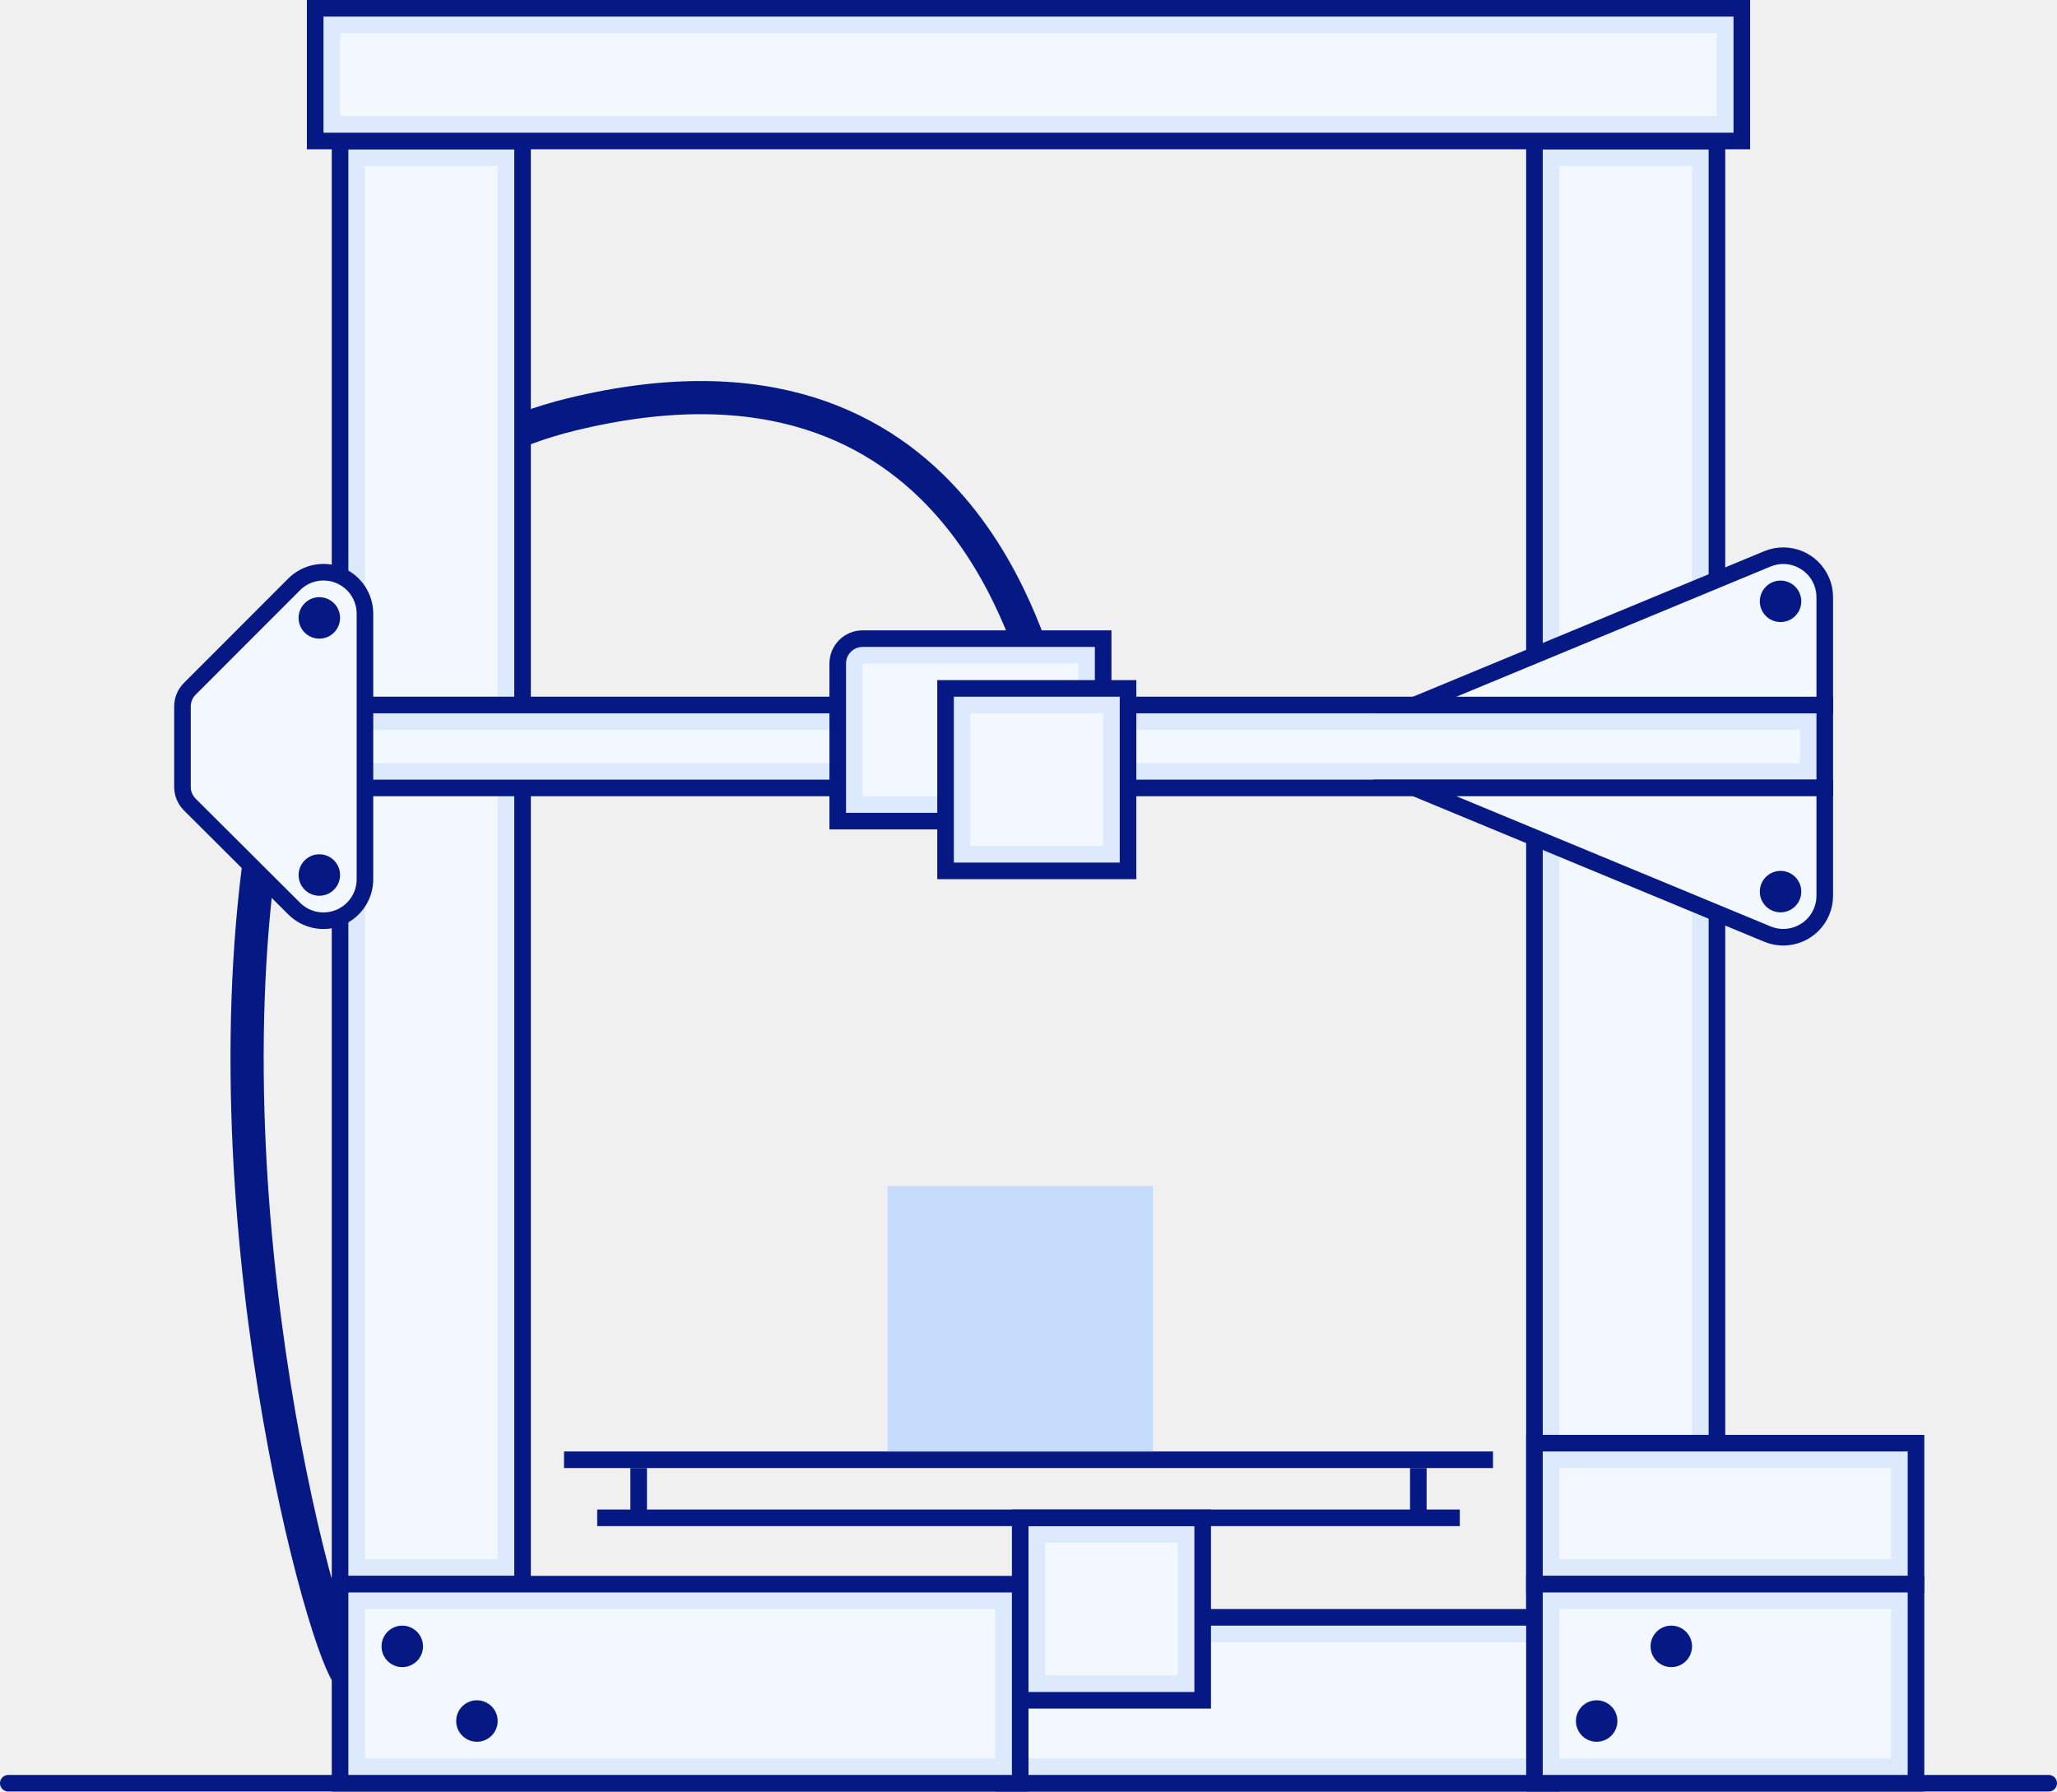
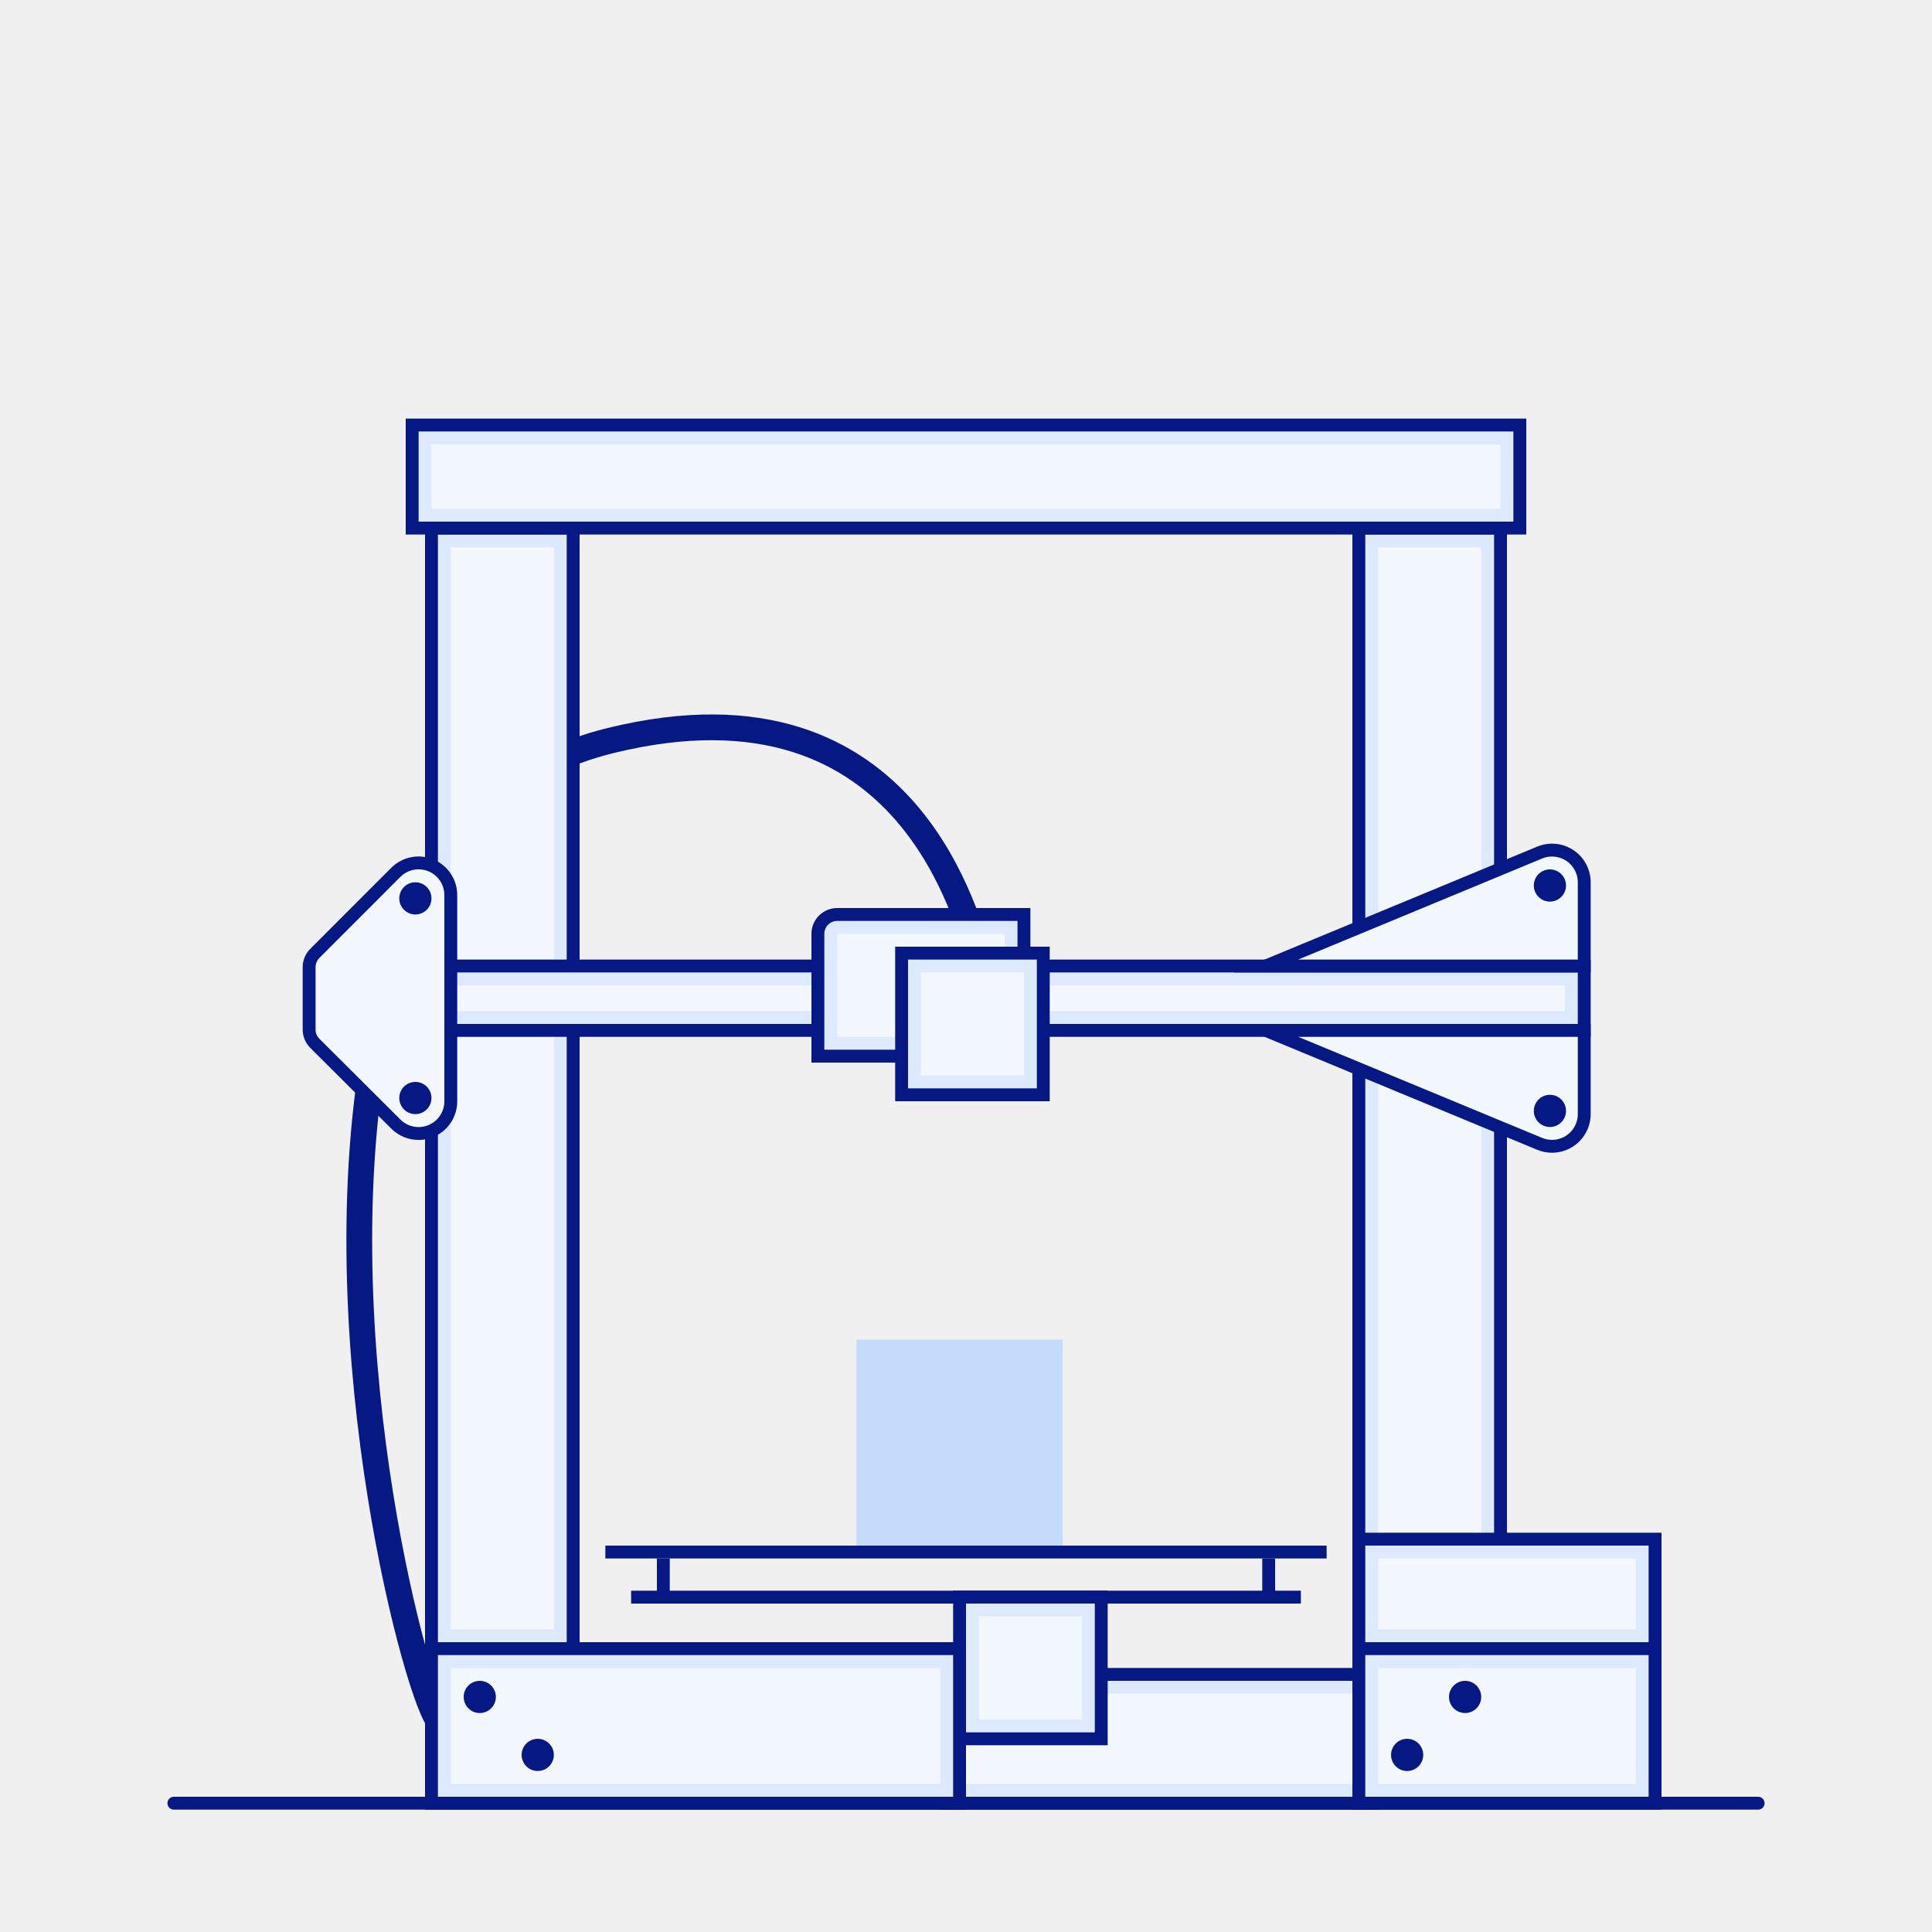
- <svg xmlns="http://www.w3.org/2000/svg" id="Layer_1" data-name="Layer 1" viewBox="0 0 248 216">
-   <style>.cls-1,.cls-2,.cls-5{fill:none;}.cls-1,.cls-2,.cls-5,.cls-7{stroke:#061884;stroke-miterlimit:10;}.cls-1,.cls-2{stroke-linecap:round;}.cls-1,.cls-5,.cls-7{stroke-width:2px;}.cls-2{stroke-width:4px;}.cls-3,.cls-6,.cls-7{fill:#f3f8fe;}.cls-4{fill:#dde9fd;}.cls-6{fill-rule:evenodd;}.cls-8{fill:#061884;}.cls-9{fill:#c5dbfb;}</style>
-   <g id="Third-party-printer">
-     <g id="Third-party-printer-2" data-name="Third-party-printer">
-       <line id="Footing" class="cls-1" x1="1" y1="215" x2="247" y2="215" />
-       <path class="cls-2" d="M42,202c-3.68-5.09-18.7-61.92-9-108.42,1.5-7.23,6-36.3,35.85-43.6C116.31,38.35,124.28,80.11,126,82.92" />
-       <rect class="cls-3" x="42.5" y="18.5" width="19" height="171" />
-       <path class="cls-4" d="M60,20V188H44V20H60m3-3H41V191H63V17Z" />
-       <rect class="cls-5" x="41" y="17" width="22" height="174" />
-       <rect class="cls-3" x="186.5" y="18.5" width="19" height="173" />
-       <path class="cls-4" d="M204,20V190H188V20h16m3-3H185V193h22V17Z" />
-       <rect class="cls-5" x="185" y="17" width="22" height="176" />
-       <rect class="cls-3" x="39.5" y="2.5" width="169" height="13" />
-       <path class="cls-4" d="M207,4V14H41V4H207m3-3H38V17H210V1Z" />
-       <rect class="cls-5" x="38" y="1" width="172" height="16" />
-       <rect class="cls-3" x="29.5" y="86.5" width="189" height="7" />
-       <path class="cls-4" d="M217,88v4H31V88H217m3-3H28V95H220V85Z" />
-       <rect class="cls-5" x="28" y="85" width="192" height="10" />
-       <path class="cls-6" d="M102.5,97.5V80a1.5,1.5,0,0,1,1.5-1.5h27.5v19Z" />
-       <path class="cls-4" d="M130,80V96H104V80h26m3-3H104a3,3,0,0,0-3,3V99h32V77Z" />
-       <path class="cls-5" d="M133,99H101V80a3,3,0,0,1,3-3h29Z" />
-       <rect class="cls-3" x="115.5" y="84.5" width="19" height="19" />
-       <path class="cls-4" d="M133,86v16H117V86h16m3-3H114v22h22V83Z" />
-       <rect class="cls-5" x="114" y="83" width="22" height="22" />
-       <path class="cls-7" d="M44,90v16a5,5,0,0,1-8.54,3.54L22.88,97A3,3,0,0,1,22,94.83V85.17a3,3,0,0,1,.88-2.12L35.46,70.46A5,5,0,0,1,44,74Z" />
-       <circle class="cls-8" cx="38.5" cy="74.5" r="2.5" />
-       <circle class="cls-8" cx="38.5" cy="105.5" r="2.5" />
-       <path class="cls-7" d="M220,72a4.93,4.93,0,0,0-.38-1.91,5,5,0,0,0-6.53-2.71L170.56,85H220Z" />
-       <circle class="cls-8" cx="214.67" cy="72.5" r="2.5" />
-       <path class="cls-7" d="M220,108a4.93,4.93,0,0,1-.38,1.91,5,5,0,0,1-6.53,2.71L170.56,95H220Z" />
-       <circle class="cls-8" cx="214.67" cy="107.5" r="2.5" />
-       <rect class="cls-3" x="122.5" y="196.5" width="63" height="17" />
-       <path class="cls-4" d="M184,198v14H124V198h60m3-3H121v20h66V195Z" />
-       <rect class="cls-5" x="121" y="195" width="66" height="20" />
-       <rect class="cls-3" x="124.5" y="184.5" width="19" height="19" />
-       <path class="cls-4" d="M142,186v16H126V186h16m3-3H123v22h22V183Z" />
-       <rect class="cls-5" x="123" y="183" width="22" height="22" />
-       <line class="cls-5" x1="72" y1="183" x2="176" y2="183" />
-       <line class="cls-5" x1="68" y1="176" x2="180" y2="176" />
-       <line class="cls-5" x1="77" y1="183" x2="77" y2="177" />
-       <line class="cls-5" x1="171" y1="183" x2="171" y2="177" />
-       <rect class="cls-3" x="42.5" y="192.5" width="79" height="21" />
-       <path class="cls-4" d="M120,194v18H44V194h76m3-3H41v24h82V191Z" />
-       <rect class="cls-5" x="41" y="191" width="82" height="24" />
-       <circle class="cls-8" cx="48.5" cy="198.5" r="2.5" />
-       <circle class="cls-8" cx="57.5" cy="207.5" r="2.5" />
-       <rect class="cls-3" x="186.5" y="175.5" width="43" height="14" />
-       <path class="cls-4" d="M228,177v11H188V177h40m3-3H185v17h46V174Z" />
-       <rect class="cls-5" x="185" y="174" width="46" height="17" />
-       <rect class="cls-3" x="186.5" y="192.5" width="43" height="21" />
-       <path class="cls-4" d="M228,194v18H188V194h40m3-3H185v24h46V191Z" />
-       <rect class="cls-5" x="185" y="191" width="46" height="24" />
-       <circle class="cls-8" cx="201.5" cy="198.5" r="2.5" />
-       <circle class="cls-8" cx="192.5" cy="207.5" r="2.5" />
-       <rect class="cls-9" x="107" y="143" width="32" height="32" />
-     </g>
+ <svg xmlns="http://www.w3.org/2000/svg" width="300" height="300" viewBox="0 0 300 300" fill="none">
+   <g clip-path="url(#clip0_560_27359)">
+     <path d="M27 280H273" stroke="#061884" stroke-width="2" stroke-miterlimit="10" stroke-linecap="round" />
+     <path d="M68 267C64.32 261.91 49.3 205.08 59 158.58C60.5 151.35 65 122.28 94.85 114.98C142.31 103.35 150.28 145.11 152 147.92" stroke="#061884" stroke-width="4" stroke-miterlimit="10" stroke-linecap="round" />
+     <path d="M87.5 83.5H68.5V254.5H87.5V83.5Z" fill="#F3F8FE" />
+     <path d="M86 85V253H70V85H86ZM89 82H67V256H89V82Z" fill="#DDE9FD" />
+     <path d="M89 82H67V256H89V82Z" stroke="#061884" stroke-width="2" stroke-miterlimit="10" />
+     <path d="M231.5 83.5H212.5V256.5H231.5V83.5Z" fill="#F3F8FE" />
+     <path d="M230 85V255H214V85H230ZM233 82H211V258H233V82Z" fill="#DDE9FD" />
+     <path d="M233 82H211V258H233V82Z" stroke="#061884" stroke-width="2" stroke-miterlimit="10" />
+     <path d="M234.5 67.5H65.5V80.5H234.5V67.5Z" fill="#F3F8FE" />
+     <path d="M233 69V79H67V69H233ZM236 66H64V82H236V66Z" fill="#DDE9FD" />
+     <path d="M236 66H64V82H236V66Z" stroke="#061884" stroke-width="2" stroke-miterlimit="10" />
+     <path d="M244.5 151.5H55.5V158.5H244.5V151.5Z" fill="#F3F8FE" />
+     <path d="M243 153V157H57V153H243ZM246 150H54V160H246V150Z" fill="#DDE9FD" />
+     <path d="M246 150H54V160H246V150Z" stroke="#061884" stroke-width="2" stroke-miterlimit="10" />
+     <path fill-rule="evenodd" clip-rule="evenodd" d="M128.5 162.5V145C128.5 144.602 128.658 144.221 128.939 143.939C129.221 143.658 129.602 143.5 130 143.5H157.5V162.5H128.5Z" fill="#F3F8FE" />
+     <path d="M156 145V161H130V145H156ZM159 142H130C129.204 142 128.441 142.316 127.879 142.879C127.316 143.441 127 144.204 127 145V164H159V142Z" fill="#DDE9FD" />
+     <path d="M159 164H127V145C127 144.204 127.316 143.441 127.879 142.879C128.441 142.316 129.204 142 130 142H159V164Z" stroke="#061884" stroke-width="2" stroke-miterlimit="10" />
+     <path d="M160.5 149.5H141.5V168.5H160.5V149.5Z" fill="#F3F8FE" />
+     <path d="M159 151V167H143V151H159ZM162 148H140V170H162V148Z" fill="#DDE9FD" />
+     <path d="M162 148H140V170H162V148Z" stroke="#061884" stroke-width="2" stroke-miterlimit="10" />
+     <path d="M70 155V171C70.002 171.99 69.709 172.959 69.16 173.782C68.611 174.606 67.829 175.249 66.915 175.628C66 176.007 64.993 176.106 64.022 175.912C63.051 175.719 62.159 175.241 61.46 174.54L48.88 162C48.595 161.716 48.371 161.377 48.219 161.004C48.068 160.632 47.994 160.232 48 159.83V150.17C48.001 149.375 48.317 148.612 48.88 148.05L61.46 135.46C62.159 134.759 63.051 134.281 64.022 134.088C64.993 133.894 66 133.993 66.915 134.372C67.829 134.751 68.611 135.393 69.16 136.217C69.709 137.041 70.002 138.01 70 139V155Z" fill="#F3F8FE" stroke="#061884" stroke-width="2" stroke-miterlimit="10" />
+     <path d="M64.5 142C65.881 142 67 140.881 67 139.5C67 138.119 65.881 137 64.5 137C63.119 137 62 138.119 62 139.5C62 140.881 63.119 142 64.5 142Z" fill="#061884" />
+     <path d="M64.5 173C65.881 173 67 171.881 67 170.5C67 169.119 65.881 168 64.5 168C63.119 168 62 169.119 62 170.5C62 171.881 63.119 173 64.5 173Z" fill="#061884" />
+     <path d="M246 137C246.002 136.344 245.872 135.695 245.62 135.09C245.113 133.865 244.141 132.891 242.916 132.383C241.692 131.875 240.315 131.874 239.09 132.38L196.56 150H246V137Z" fill="#F3F8FE" stroke="#061884" stroke-width="2" stroke-miterlimit="10" />
+     <path d="M240.67 140C242.051 140 243.17 138.881 243.17 137.5C243.17 136.119 242.051 135 240.67 135C239.289 135 238.17 136.119 238.17 137.5C238.17 138.881 239.289 140 240.67 140Z" fill="#061884" />
+     <path d="M246 173C246.002 173.656 245.872 174.305 245.62 174.91C245.113 176.135 244.141 177.109 242.916 177.617C241.692 178.125 240.315 178.126 239.09 177.62L196.56 160H246V173Z" fill="#F3F8FE" stroke="#061884" stroke-width="2" stroke-miterlimit="10" />
+     <path d="M240.67 175C242.051 175 243.17 173.881 243.17 172.5C243.17 171.119 242.051 170 240.67 170C239.289 170 238.17 171.119 238.17 172.5C238.17 173.881 239.289 175 240.67 175Z" fill="#061884" />
+     <path d="M211.5 261.5H148.5V278.5H211.5V261.5Z" fill="#F3F8FE" />
+     <path d="M210 263V277H150V263H210ZM213 260H147V280H213V260Z" fill="#DDE9FD" />
+     <path d="M213 260H147V280H213V260Z" stroke="#061884" stroke-width="2" stroke-miterlimit="10" />
+     <path d="M169.5 249.5H150.5V268.5H169.5V249.5Z" fill="#F3F8FE" />
+     <path d="M168 251V267H152V251H168ZM171 248H149V270H171V248Z" fill="#DDE9FD" />
+     <path d="M171 248H149V270H171V248Z" stroke="#061884" stroke-width="2" stroke-miterlimit="10" />
+     <path d="M98 248H202" stroke="#061884" stroke-width="2" stroke-miterlimit="10" />
+     <path d="M94 241H206" stroke="#061884" stroke-width="2" stroke-miterlimit="10" />
+     <path d="M103 248V242" stroke="#061884" stroke-width="2" stroke-miterlimit="10" />
+     <path d="M197 248V242" stroke="#061884" stroke-width="2" stroke-miterlimit="10" />
+     <path d="M147.5 257.5H68.5V278.5H147.5V257.5Z" fill="#F3F8FE" />
+     <path d="M146 259V277H70V259H146ZM149 256H67V280H149V256Z" fill="#DDE9FD" />
+     <path d="M149 256H67V280H149V256Z" stroke="#061884" stroke-width="2" stroke-miterlimit="10" />
+     <path d="M74.5 266C75.881 266 77 264.881 77 263.5C77 262.119 75.881 261 74.5 261C73.119 261 72 262.119 72 263.5C72 264.881 73.119 266 74.5 266Z" fill="#061884" />
+     <path d="M83.5 275C84.881 275 86 273.881 86 272.5C86 271.119 84.881 270 83.5 270C82.119 270 81 271.119 81 272.5C81 273.881 82.119 275 83.5 275Z" fill="#061884" />
+     <path d="M255.5 240.5H212.5V254.5H255.5V240.5Z" fill="#F3F8FE" />
+     <path d="M254 242V253H214V242H254ZM257 239H211V256H257V239Z" fill="#DDE9FD" />
+     <path d="M257 239H211V256H257V239Z" stroke="#061884" stroke-width="2" stroke-miterlimit="10" />
+     <path d="M255.5 257.5H212.5V278.5H255.5V257.5Z" fill="#F3F8FE" />
+     <path d="M254 259V277H214V259H254ZM257 256H211V280H257V256Z" fill="#DDE9FD" />
+     <path d="M257 256H211V280H257V256Z" stroke="#061884" stroke-width="2" stroke-miterlimit="10" />
+     <path d="M227.5 266C228.881 266 230 264.881 230 263.5C230 262.119 228.881 261 227.5 261C226.119 261 225 262.119 225 263.5C225 264.881 226.119 266 227.5 266Z" fill="#061884" />
+     <path d="M218.5 275C219.881 275 221 273.881 221 272.5C221 271.119 219.881 270 218.5 270C217.119 270 216 271.119 216 272.5C216 273.881 217.119 275 218.5 275Z" fill="#061884" />
+     <path d="M165 208H133V240H165V208Z" fill="#C5DBFB" />
  </g>
+   <defs>
+     <clipPath id="clip0_560_27359">
+       <rect width="248" height="216" fill="white" transform="translate(26 65)" />
+     </clipPath>
+   </defs>
</svg>
